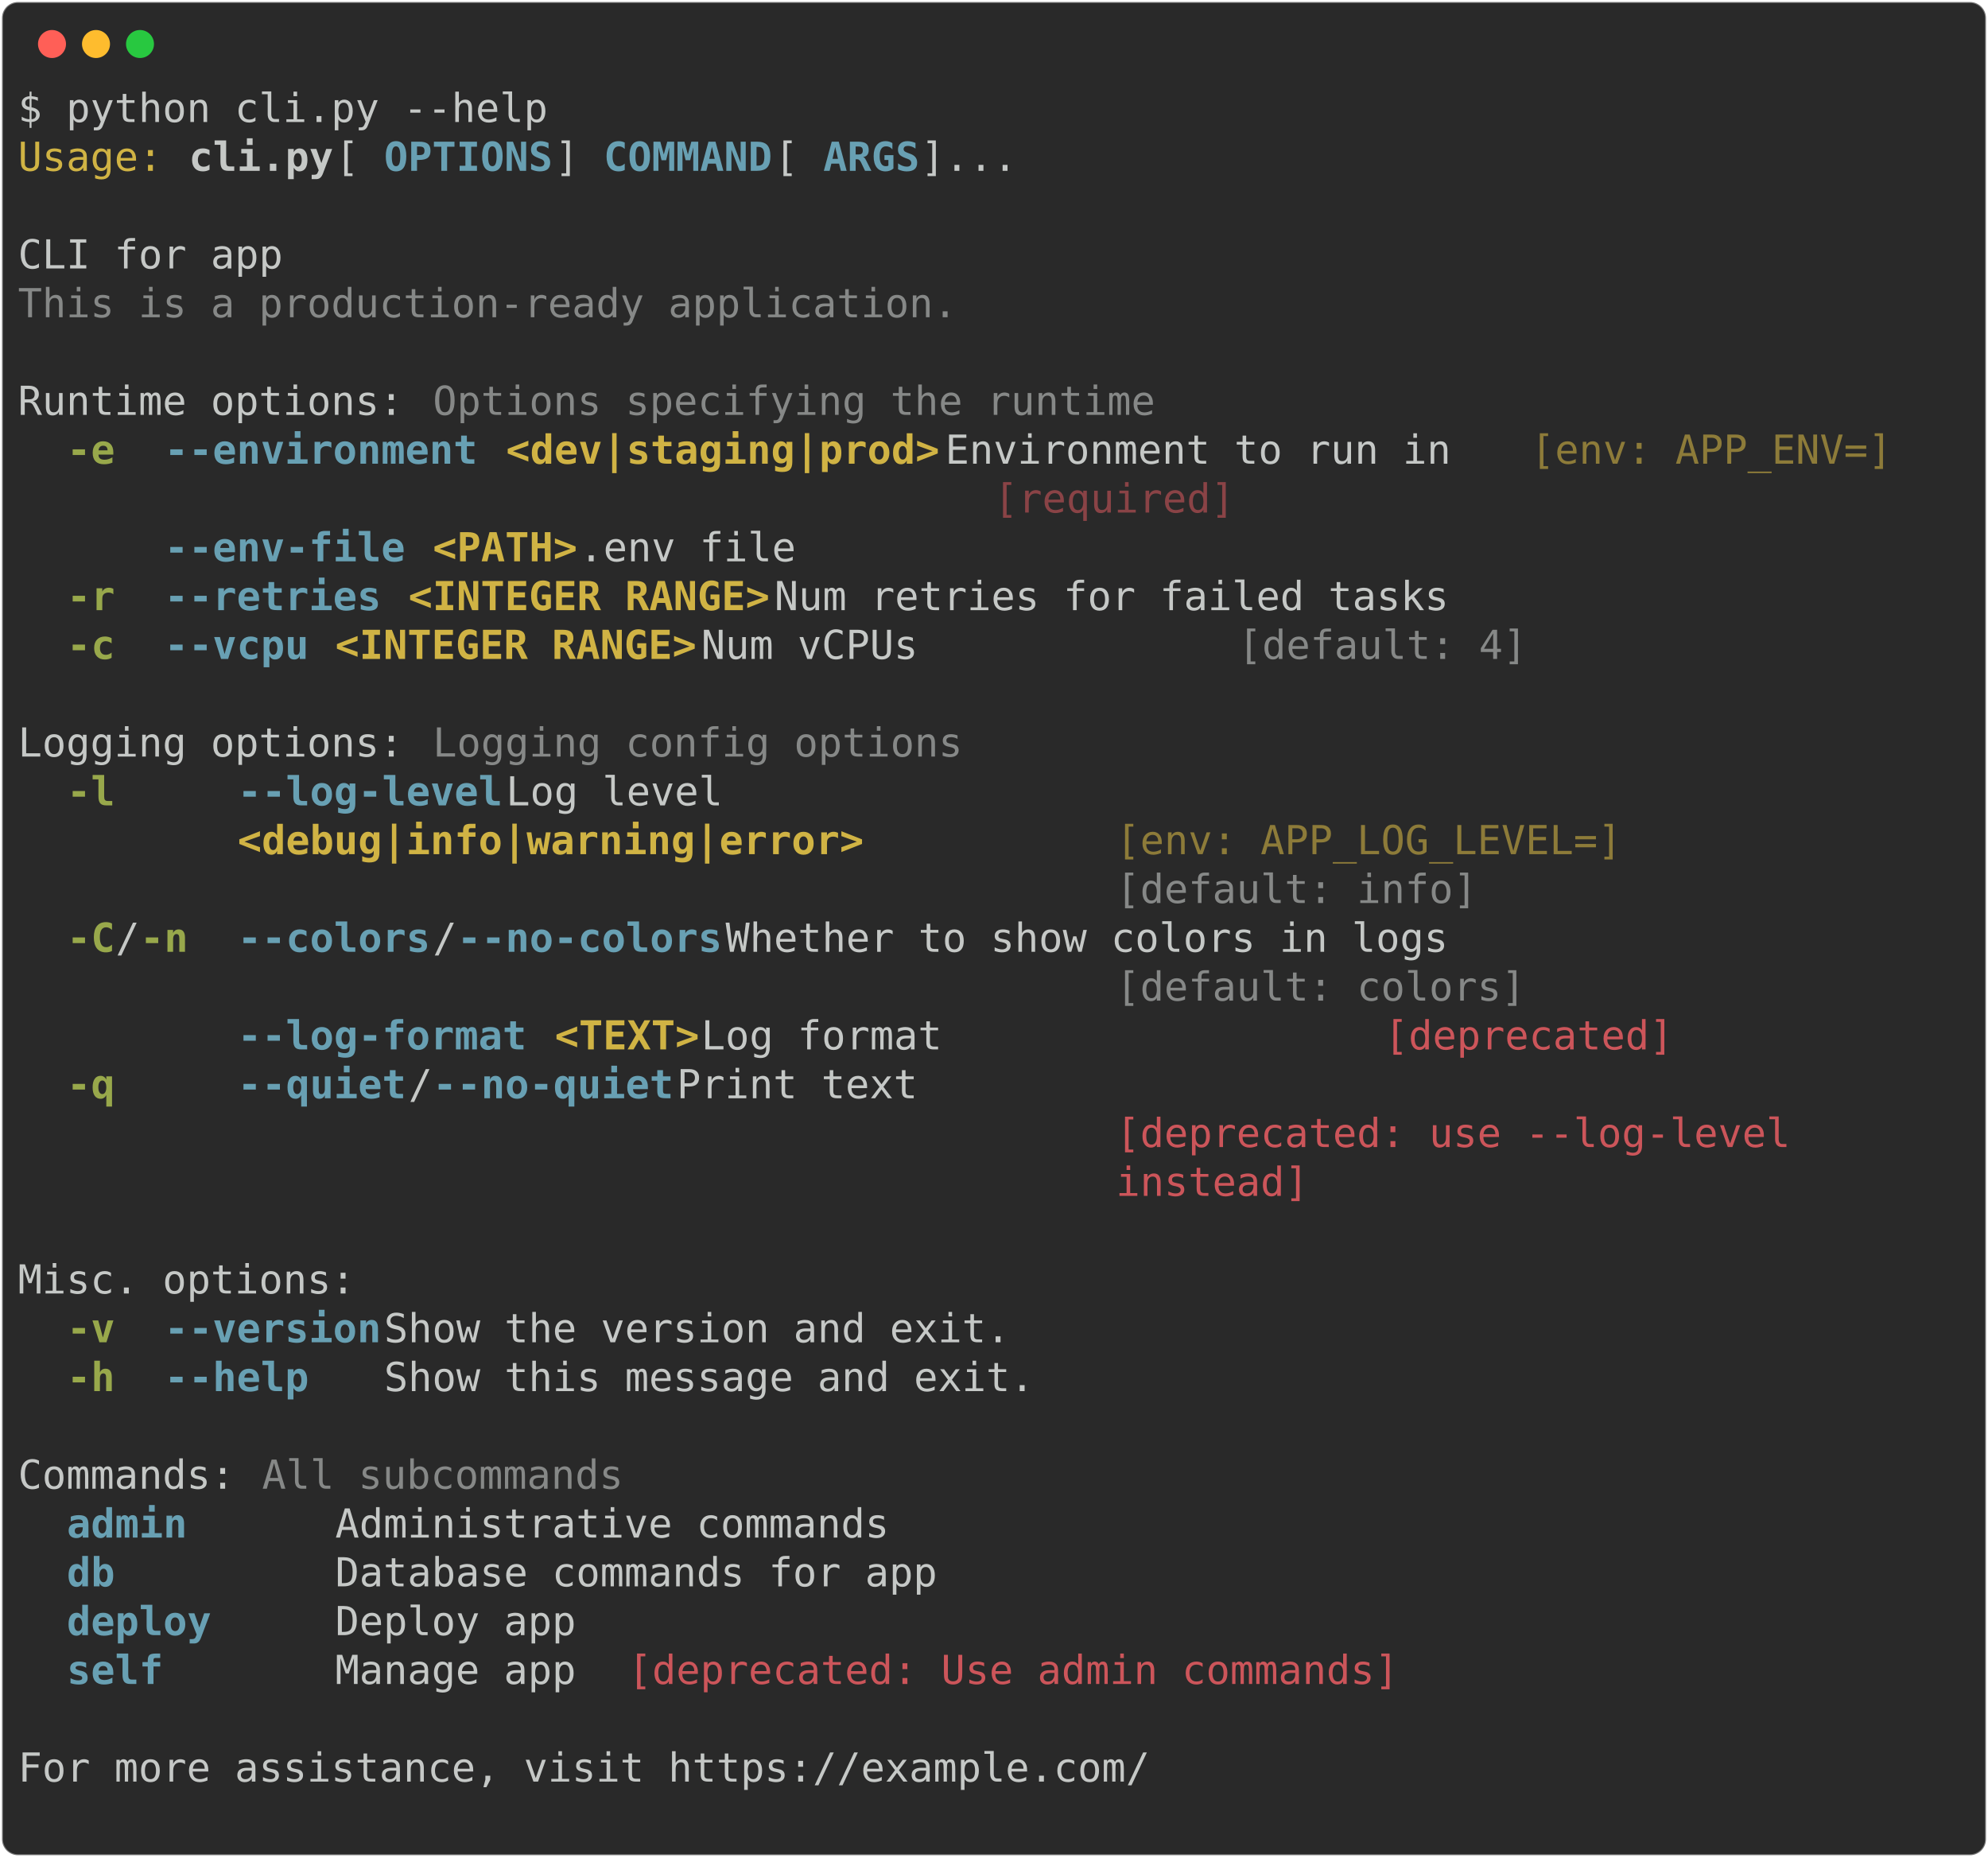
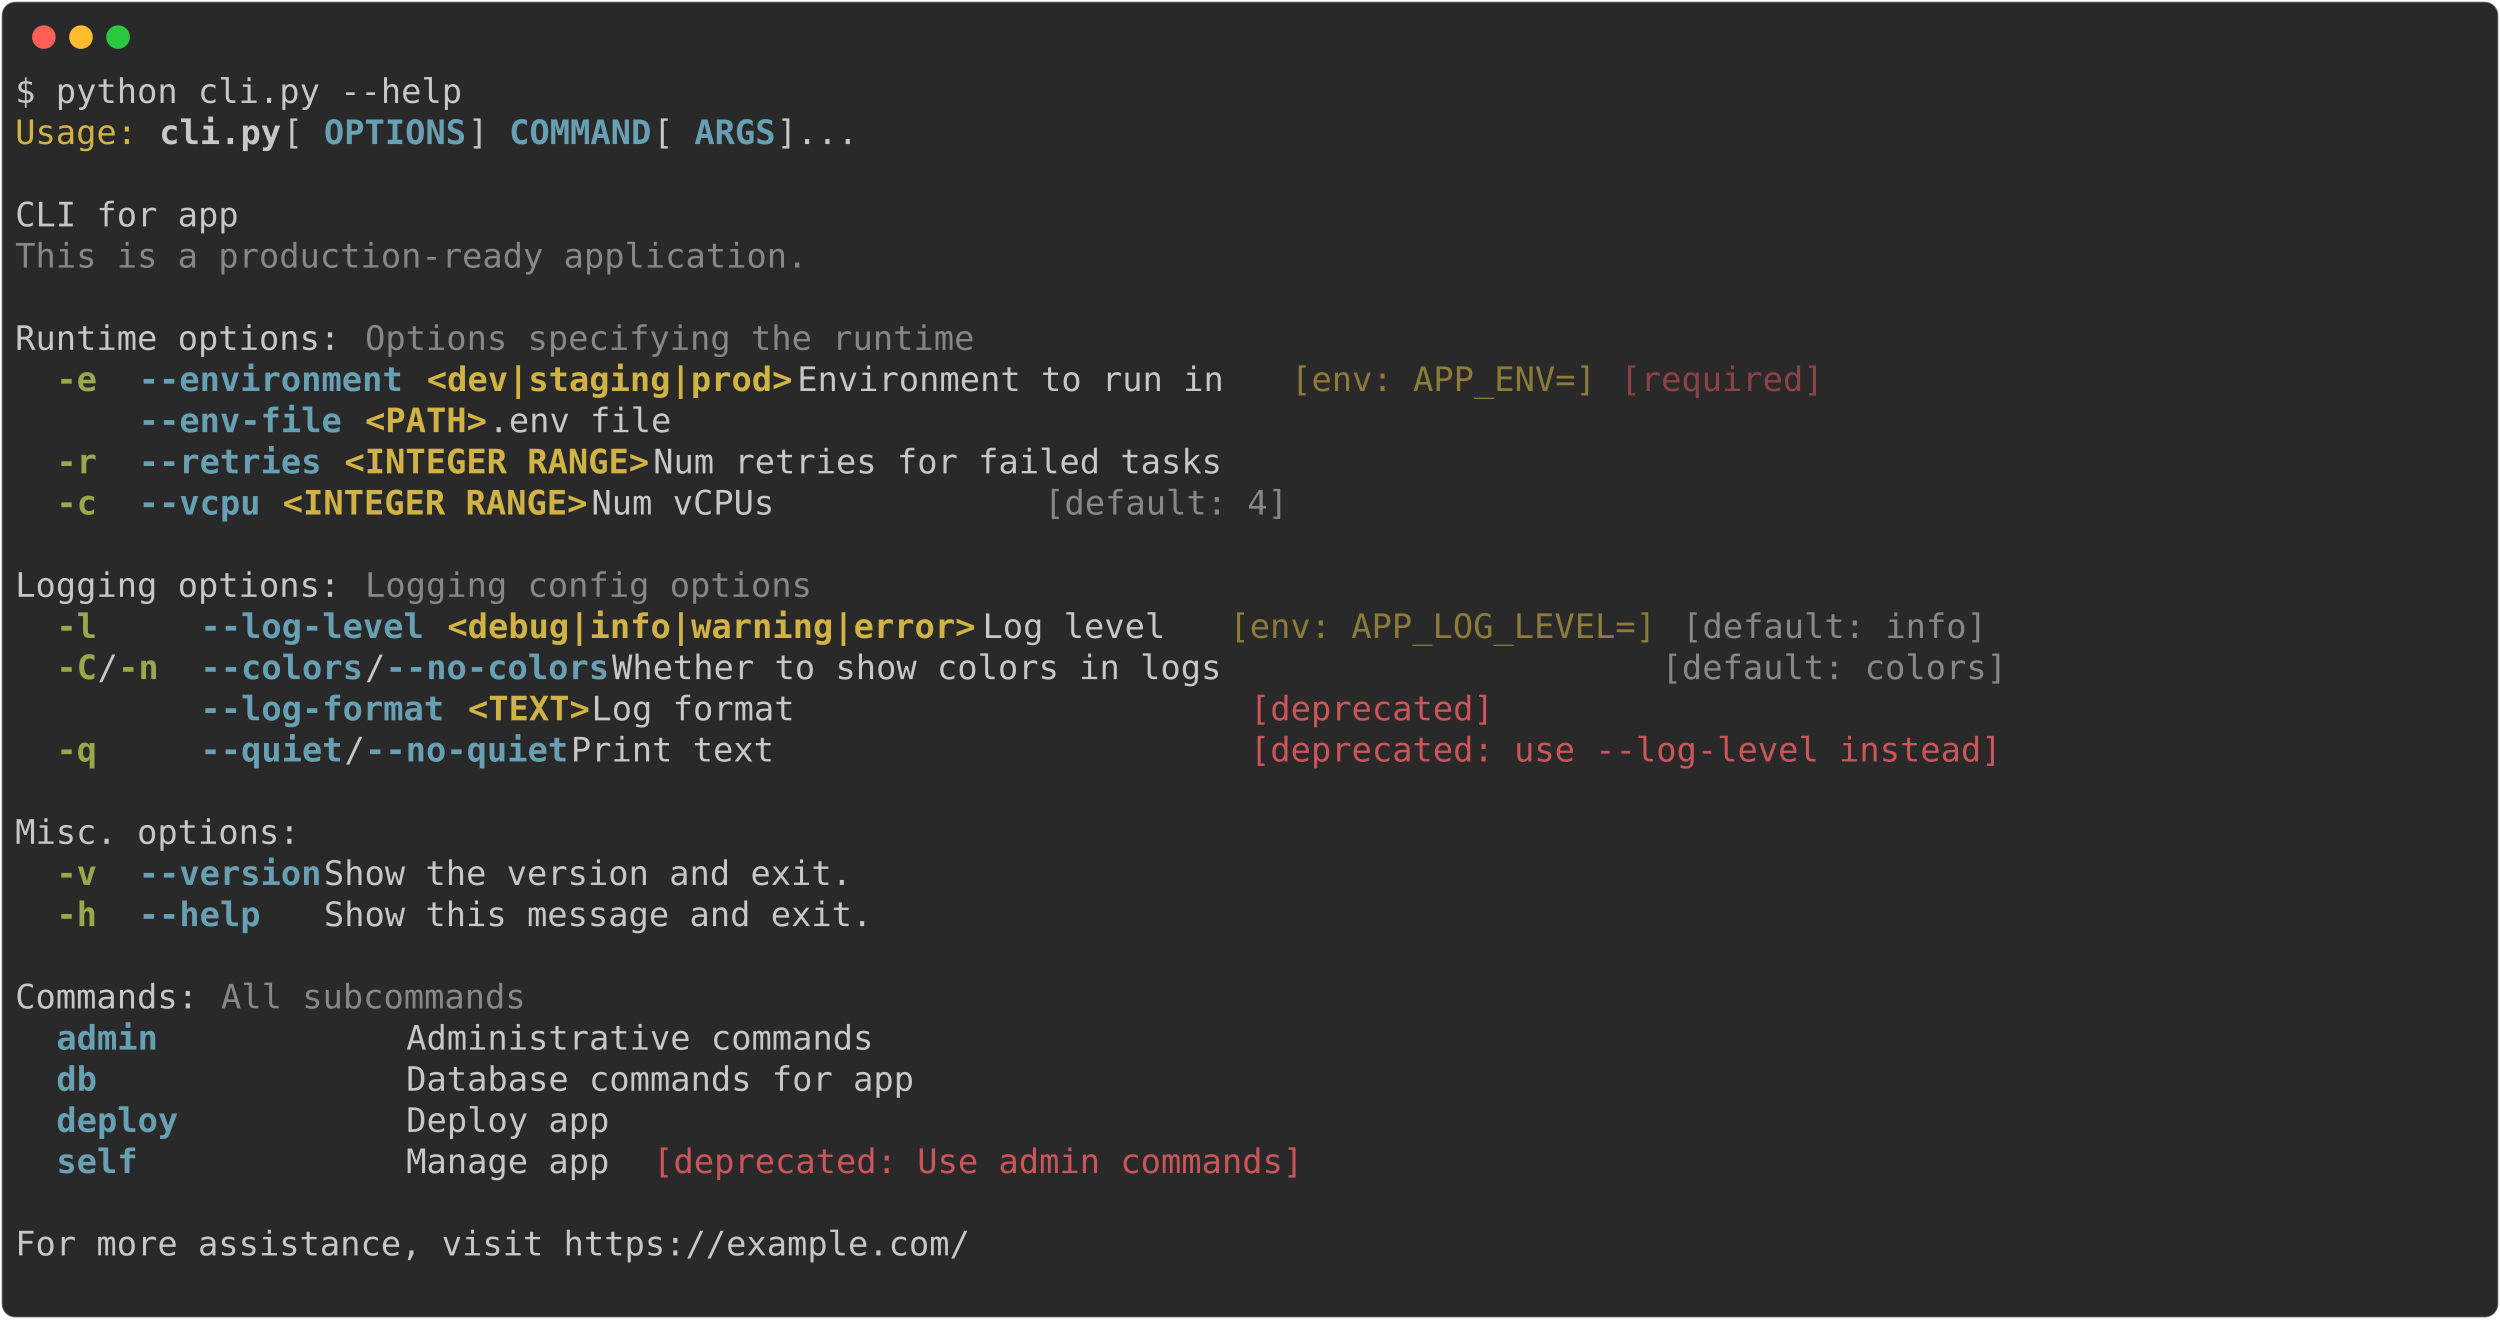
- <svg xmlns="http://www.w3.org/2000/svg" class="rich-terminal" viewBox="0 0 994 928.4">
+ <svg xmlns="http://www.w3.org/2000/svg" class="rich-terminal" viewBox="0 0 1482 782.0">
  <style>

    @font-face {
        font-family: "Fira Code";
        src: local("FiraCode-Regular"),
                url("https://cdnjs.cloudflare.com/ajax/libs/firacode/6.2.0/woff2/FiraCode-Regular.woff2") format("woff2"),
                url("https://cdnjs.cloudflare.com/ajax/libs/firacode/6.2.0/woff/FiraCode-Regular.woff") format("woff");
        font-style: normal;
        font-weight: 400;
    }
    @font-face {
        font-family: "Fira Code";
        src: local("FiraCode-Bold"),
                url("https://cdnjs.cloudflare.com/ajax/libs/firacode/6.2.0/woff2/FiraCode-Bold.woff2") format("woff2"),
                url("https://cdnjs.cloudflare.com/ajax/libs/firacode/6.2.0/woff/FiraCode-Bold.woff") format("woff");
        font-style: bold;
        font-weight: 700;
    }

-     .terminal-1068914751-matrix {
+     .terminal-3615205253-matrix {
        font-family: Fira Code, monospace;
        font-size: 20px;
        line-height: 24.4px;
        font-variant-east-asian: full-width;
    }

-     .terminal-1068914751-title {
+     .terminal-3615205253-title {
        font-size: 18px;
        font-weight: bold;
        font-family: arial;
    }

-     .terminal-1068914751-r1 { fill: #c5c8c6 }
- .terminal-1068914751-r2 { fill: #d0b344 }
- .terminal-1068914751-r3 { fill: #c5c8c6;font-weight: bold }
- .terminal-1068914751-r4 { fill: #68a0b3;font-weight: bold }
- .terminal-1068914751-r5 { fill: #868887 }
- .terminal-1068914751-r6 { fill: #98a84b;font-weight: bold }
- .terminal-1068914751-r7 { fill: #d0b344;font-weight: bold }
- .terminal-1068914751-r8 { fill: #8d7b39 }
- .terminal-1068914751-r9 { fill: #8a4346 }
- .terminal-1068914751-r10 { fill: #cc555a }
+     .terminal-3615205253-r1 { fill: #c5c8c6 }
+ .terminal-3615205253-r2 { fill: #d0b344 }
+ .terminal-3615205253-r3 { fill: #c5c8c6;font-weight: bold }
+ .terminal-3615205253-r4 { fill: #68a0b3;font-weight: bold }
+ .terminal-3615205253-r5 { fill: #868887 }
+ .terminal-3615205253-r6 { fill: #98a84b;font-weight: bold }
+ .terminal-3615205253-r7 { fill: #d0b344;font-weight: bold }
+ .terminal-3615205253-r8 { fill: #8d7b39 }
+ .terminal-3615205253-r9 { fill: #8a4346 }
+ .terminal-3615205253-r10 { fill: #cc555a }
    </style>
  <defs>
-     <clipPath id="terminal-1068914751-clip-terminal">
-       <rect x="0" y="0" width="975.0" height="877.4" />
-     </clipPath>
-     <clipPath id="terminal-1068914751-line-0">
-       <rect x="0" y="1.5" width="976" height="24.65" />
-     </clipPath>
-     <clipPath id="terminal-1068914751-line-1">
-       <rect x="0" y="25.9" width="976" height="24.65" />
-     </clipPath>
-     <clipPath id="terminal-1068914751-line-2">
-       <rect x="0" y="50.3" width="976" height="24.65" />
-     </clipPath>
-     <clipPath id="terminal-1068914751-line-3">
-       <rect x="0" y="74.7" width="976" height="24.65" />
-     </clipPath>
-     <clipPath id="terminal-1068914751-line-4">
-       <rect x="0" y="99.1" width="976" height="24.65" />
-     </clipPath>
-     <clipPath id="terminal-1068914751-line-5">
-       <rect x="0" y="123.5" width="976" height="24.65" />
-     </clipPath>
-     <clipPath id="terminal-1068914751-line-6">
-       <rect x="0" y="147.9" width="976" height="24.65" />
-     </clipPath>
-     <clipPath id="terminal-1068914751-line-7">
-       <rect x="0" y="172.3" width="976" height="24.65" />
-     </clipPath>
-     <clipPath id="terminal-1068914751-line-8">
-       <rect x="0" y="196.7" width="976" height="24.65" />
-     </clipPath>
-     <clipPath id="terminal-1068914751-line-9">
-       <rect x="0" y="221.1" width="976" height="24.65" />
-     </clipPath>
-     <clipPath id="terminal-1068914751-line-10">
-       <rect x="0" y="245.5" width="976" height="24.65" />
-     </clipPath>
-     <clipPath id="terminal-1068914751-line-11">
-       <rect x="0" y="269.9" width="976" height="24.65" />
-     </clipPath>
-     <clipPath id="terminal-1068914751-line-12">
-       <rect x="0" y="294.3" width="976" height="24.65" />
-     </clipPath>
-     <clipPath id="terminal-1068914751-line-13">
-       <rect x="0" y="318.7" width="976" height="24.65" />
-     </clipPath>
-     <clipPath id="terminal-1068914751-line-14">
-       <rect x="0" y="343.1" width="976" height="24.65" />
-     </clipPath>
-     <clipPath id="terminal-1068914751-line-15">
-       <rect x="0" y="367.5" width="976" height="24.65" />
-     </clipPath>
-     <clipPath id="terminal-1068914751-line-16">
-       <rect x="0" y="391.9" width="976" height="24.65" />
-     </clipPath>
-     <clipPath id="terminal-1068914751-line-17">
-       <rect x="0" y="416.3" width="976" height="24.65" />
-     </clipPath>
-     <clipPath id="terminal-1068914751-line-18">
-       <rect x="0" y="440.7" width="976" height="24.65" />
-     </clipPath>
-     <clipPath id="terminal-1068914751-line-19">
-       <rect x="0" y="465.1" width="976" height="24.65" />
-     </clipPath>
-     <clipPath id="terminal-1068914751-line-20">
-       <rect x="0" y="489.5" width="976" height="24.65" />
-     </clipPath>
-     <clipPath id="terminal-1068914751-line-21">
-       <rect x="0" y="513.9" width="976" height="24.65" />
-     </clipPath>
-     <clipPath id="terminal-1068914751-line-22">
-       <rect x="0" y="538.3" width="976" height="24.65" />
-     </clipPath>
-     <clipPath id="terminal-1068914751-line-23">
-       <rect x="0" y="562.7" width="976" height="24.65" />
-     </clipPath>
-     <clipPath id="terminal-1068914751-line-24">
-       <rect x="0" y="587.1" width="976" height="24.65" />
-     </clipPath>
-     <clipPath id="terminal-1068914751-line-25">
-       <rect x="0" y="611.5" width="976" height="24.65" />
-     </clipPath>
-     <clipPath id="terminal-1068914751-line-26">
-       <rect x="0" y="635.9" width="976" height="24.65" />
-     </clipPath>
-     <clipPath id="terminal-1068914751-line-27">
-       <rect x="0" y="660.3" width="976" height="24.65" />
-     </clipPath>
-     <clipPath id="terminal-1068914751-line-28">
-       <rect x="0" y="684.7" width="976" height="24.65" />
-     </clipPath>
-     <clipPath id="terminal-1068914751-line-29">
-       <rect x="0" y="709.1" width="976" height="24.65" />
-     </clipPath>
-     <clipPath id="terminal-1068914751-line-30">
-       <rect x="0" y="733.5" width="976" height="24.65" />
-     </clipPath>
-     <clipPath id="terminal-1068914751-line-31">
-       <rect x="0" y="757.9" width="976" height="24.65" />
-     </clipPath>
-     <clipPath id="terminal-1068914751-line-32">
-       <rect x="0" y="782.3" width="976" height="24.65" />
-     </clipPath>
-     <clipPath id="terminal-1068914751-line-33">
-       <rect x="0" y="806.7" width="976" height="24.65" />
-     </clipPath>
-     <clipPath id="terminal-1068914751-line-34">
-       <rect x="0" y="831.1" width="976" height="24.65" />
+     <clipPath id="terminal-3615205253-clip-terminal">
+       <rect x="0" y="0" width="1463.0" height="731.0" />
+     </clipPath>
+     <clipPath id="terminal-3615205253-line-0">
+       <rect x="0" y="1.5" width="1464" height="24.65" />
+     </clipPath>
+     <clipPath id="terminal-3615205253-line-1">
+       <rect x="0" y="25.9" width="1464" height="24.65" />
+     </clipPath>
+     <clipPath id="terminal-3615205253-line-2">
+       <rect x="0" y="50.3" width="1464" height="24.65" />
+     </clipPath>
+     <clipPath id="terminal-3615205253-line-3">
+       <rect x="0" y="74.7" width="1464" height="24.65" />
+     </clipPath>
+     <clipPath id="terminal-3615205253-line-4">
+       <rect x="0" y="99.1" width="1464" height="24.65" />
+     </clipPath>
+     <clipPath id="terminal-3615205253-line-5">
+       <rect x="0" y="123.5" width="1464" height="24.65" />
+     </clipPath>
+     <clipPath id="terminal-3615205253-line-6">
+       <rect x="0" y="147.9" width="1464" height="24.65" />
+     </clipPath>
+     <clipPath id="terminal-3615205253-line-7">
+       <rect x="0" y="172.3" width="1464" height="24.65" />
+     </clipPath>
+     <clipPath id="terminal-3615205253-line-8">
+       <rect x="0" y="196.7" width="1464" height="24.65" />
+     </clipPath>
+     <clipPath id="terminal-3615205253-line-9">
+       <rect x="0" y="221.1" width="1464" height="24.65" />
+     </clipPath>
+     <clipPath id="terminal-3615205253-line-10">
+       <rect x="0" y="245.5" width="1464" height="24.65" />
+     </clipPath>
+     <clipPath id="terminal-3615205253-line-11">
+       <rect x="0" y="269.9" width="1464" height="24.65" />
+     </clipPath>
+     <clipPath id="terminal-3615205253-line-12">
+       <rect x="0" y="294.3" width="1464" height="24.65" />
+     </clipPath>
+     <clipPath id="terminal-3615205253-line-13">
+       <rect x="0" y="318.7" width="1464" height="24.65" />
+     </clipPath>
+     <clipPath id="terminal-3615205253-line-14">
+       <rect x="0" y="343.1" width="1464" height="24.65" />
+     </clipPath>
+     <clipPath id="terminal-3615205253-line-15">
+       <rect x="0" y="367.5" width="1464" height="24.65" />
+     </clipPath>
+     <clipPath id="terminal-3615205253-line-16">
+       <rect x="0" y="391.9" width="1464" height="24.65" />
+     </clipPath>
+     <clipPath id="terminal-3615205253-line-17">
+       <rect x="0" y="416.3" width="1464" height="24.65" />
+     </clipPath>
+     <clipPath id="terminal-3615205253-line-18">
+       <rect x="0" y="440.7" width="1464" height="24.65" />
+     </clipPath>
+     <clipPath id="terminal-3615205253-line-19">
+       <rect x="0" y="465.1" width="1464" height="24.65" />
+     </clipPath>
+     <clipPath id="terminal-3615205253-line-20">
+       <rect x="0" y="489.5" width="1464" height="24.65" />
+     </clipPath>
+     <clipPath id="terminal-3615205253-line-21">
+       <rect x="0" y="513.9" width="1464" height="24.65" />
+     </clipPath>
+     <clipPath id="terminal-3615205253-line-22">
+       <rect x="0" y="538.3" width="1464" height="24.65" />
+     </clipPath>
+     <clipPath id="terminal-3615205253-line-23">
+       <rect x="0" y="562.7" width="1464" height="24.65" />
+     </clipPath>
+     <clipPath id="terminal-3615205253-line-24">
+       <rect x="0" y="587.1" width="1464" height="24.65" />
+     </clipPath>
+     <clipPath id="terminal-3615205253-line-25">
+       <rect x="0" y="611.5" width="1464" height="24.65" />
+     </clipPath>
+     <clipPath id="terminal-3615205253-line-26">
+       <rect x="0" y="635.9" width="1464" height="24.65" />
+     </clipPath>
+     <clipPath id="terminal-3615205253-line-27">
+       <rect x="0" y="660.3" width="1464" height="24.65" />
+     </clipPath>
+     <clipPath id="terminal-3615205253-line-28">
+       <rect x="0" y="684.7" width="1464" height="24.65" />
    </clipPath>
  </defs>
-   <rect fill="#292929" stroke="rgba(255,255,255,0.35)" stroke-width="1" x="1" y="1" width="992" height="926.4" rx="8" />
+   <rect fill="#292929" stroke="rgba(255,255,255,0.35)" stroke-width="1" x="1" y="1" width="1480" height="780" rx="8" />
  <g transform="translate(26,22)">
    <circle cx="0" cy="0" r="7" fill="#ff5f57" />
    <circle cx="22" cy="0" r="7" fill="#febc2e" />
    <circle cx="44" cy="0" r="7" fill="#28c840" />
  </g>
-   <g transform="translate(9, 41)" clip-path="url(#terminal-1068914751-clip-terminal)">
-     <g class="terminal-1068914751-matrix">
-       <text class="terminal-1068914751-r1" x="0" y="20" textLength="268.4" clip-path="url(#terminal-1068914751-line-0)">$ python cli.py --help</text>
-       <text class="terminal-1068914751-r1" x="976" y="20" textLength="12.2" clip-path="url(#terminal-1068914751-line-0)">
- </text>
-       <text class="terminal-1068914751-r2" x="0" y="44.4" textLength="73.2" clip-path="url(#terminal-1068914751-line-1)">Usage:</text>
-       <text class="terminal-1068914751-r3" x="85.4" y="44.4" textLength="73.2" clip-path="url(#terminal-1068914751-line-1)">cli.py</text>
-       <text class="terminal-1068914751-r1" x="158.6" y="44.4" textLength="24.4" clip-path="url(#terminal-1068914751-line-1)"> [</text>
-       <text class="terminal-1068914751-r4" x="183" y="44.4" textLength="85.4" clip-path="url(#terminal-1068914751-line-1)">OPTIONS</text>
-       <text class="terminal-1068914751-r1" x="268.4" y="44.4" textLength="24.4" clip-path="url(#terminal-1068914751-line-1)">] </text>
-       <text class="terminal-1068914751-r4" x="292.8" y="44.4" textLength="85.4" clip-path="url(#terminal-1068914751-line-1)">COMMAND</text>
-       <text class="terminal-1068914751-r1" x="378.2" y="44.4" textLength="24.4" clip-path="url(#terminal-1068914751-line-1)"> [</text>
-       <text class="terminal-1068914751-r4" x="402.6" y="44.4" textLength="48.8" clip-path="url(#terminal-1068914751-line-1)">ARGS</text>
-       <text class="terminal-1068914751-r1" x="451.4" y="44.4" textLength="524.6" clip-path="url(#terminal-1068914751-line-1)">]...                                       </text>
-       <text class="terminal-1068914751-r1" x="976" y="44.4" textLength="12.2" clip-path="url(#terminal-1068914751-line-1)">
- </text>
-       <text class="terminal-1068914751-r1" x="976" y="68.8" textLength="12.2" clip-path="url(#terminal-1068914751-line-2)">
- </text>
-       <text class="terminal-1068914751-r1" x="0" y="93.2" textLength="976" clip-path="url(#terminal-1068914751-line-3)">CLI for app                                                                     </text>
-       <text class="terminal-1068914751-r1" x="976" y="93.2" textLength="12.2" clip-path="url(#terminal-1068914751-line-3)">
- </text>
-       <text class="terminal-1068914751-r5" x="0" y="117.6" textLength="475.8" clip-path="url(#terminal-1068914751-line-4)">This is a production-ready application.</text>
-       <text class="terminal-1068914751-r1" x="976" y="117.6" textLength="12.2" clip-path="url(#terminal-1068914751-line-4)">
- </text>
-       <text class="terminal-1068914751-r1" x="976" y="142" textLength="12.2" clip-path="url(#terminal-1068914751-line-5)">
- </text>
-       <text class="terminal-1068914751-r1" x="0" y="166.4" textLength="195.2" clip-path="url(#terminal-1068914751-line-6)">Runtime options:</text>
-       <text class="terminal-1068914751-r5" x="207.4" y="166.4" textLength="366" clip-path="url(#terminal-1068914751-line-6)">Options specifying the runtime</text>
-       <text class="terminal-1068914751-r1" x="976" y="166.4" textLength="12.2" clip-path="url(#terminal-1068914751-line-6)">
- </text>
-       <text class="terminal-1068914751-r6" x="24.4" y="190.8" textLength="24.4" clip-path="url(#terminal-1068914751-line-7)">-e</text>
-       <text class="terminal-1068914751-r4" x="73.2" y="190.8" textLength="158.6" clip-path="url(#terminal-1068914751-line-7)">--environment</text>
-       <text class="terminal-1068914751-r7" x="244" y="190.8" textLength="219.6" clip-path="url(#terminal-1068914751-line-7)">&lt;dev|staging|prod&gt;</text>
-       <text class="terminal-1068914751-r1" x="463.6" y="190.8" textLength="292.8" clip-path="url(#terminal-1068914751-line-7)">  Environment to run in </text>
-       <text class="terminal-1068914751-r8" x="756.4" y="190.8" textLength="183" clip-path="url(#terminal-1068914751-line-7)">[env: APP_ENV=]</text>
-       <text class="terminal-1068914751-r1" x="976" y="190.8" textLength="12.2" clip-path="url(#terminal-1068914751-line-7)">
- </text>
-       <text class="terminal-1068914751-r9" x="488" y="215.2" textLength="256.2" clip-path="url(#terminal-1068914751-line-8)">[required]           </text>
-       <text class="terminal-1068914751-r1" x="976" y="215.2" textLength="12.2" clip-path="url(#terminal-1068914751-line-8)">
- </text>
-       <text class="terminal-1068914751-r4" x="73.2" y="239.6" textLength="122" clip-path="url(#terminal-1068914751-line-9)">--env-file</text>
-       <text class="terminal-1068914751-r7" x="207.4" y="239.6" textLength="73.2" clip-path="url(#terminal-1068914751-line-9)">&lt;PATH&gt;</text>
-       <text class="terminal-1068914751-r1" x="280.6" y="239.6" textLength="683.2" clip-path="url(#terminal-1068914751-line-9)">                 .env file                              </text>
-       <text class="terminal-1068914751-r1" x="976" y="239.6" textLength="12.2" clip-path="url(#terminal-1068914751-line-9)">
- </text>
-       <text class="terminal-1068914751-r6" x="24.4" y="264" textLength="24.4" clip-path="url(#terminal-1068914751-line-10)">-r</text>
-       <text class="terminal-1068914751-r4" x="73.2" y="264" textLength="109.8" clip-path="url(#terminal-1068914751-line-10)">--retries</text>
-       <text class="terminal-1068914751-r7" x="195.2" y="264" textLength="183" clip-path="url(#terminal-1068914751-line-10)">&lt;INTEGER RANGE&gt;</text>
-       <text class="terminal-1068914751-r1" x="378.2" y="264" textLength="585.6" clip-path="url(#terminal-1068914751-line-10)">         Num retries for failed tasks           </text>
-       <text class="terminal-1068914751-r1" x="976" y="264" textLength="12.2" clip-path="url(#terminal-1068914751-line-10)">
- </text>
-       <text class="terminal-1068914751-r6" x="24.4" y="288.4" textLength="24.4" clip-path="url(#terminal-1068914751-line-11)">-c</text>
-       <text class="terminal-1068914751-r4" x="73.2" y="288.4" textLength="73.2" clip-path="url(#terminal-1068914751-line-11)">--vcpu</text>
-       <text class="terminal-1068914751-r7" x="158.6" y="288.4" textLength="183" clip-path="url(#terminal-1068914751-line-11)">&lt;INTEGER RANGE&gt;</text>
-       <text class="terminal-1068914751-r1" x="341.6" y="288.4" textLength="268.4" clip-path="url(#terminal-1068914751-line-11)">            Num vCPUs </text>
-       <text class="terminal-1068914751-r5" x="610" y="288.4" textLength="146.4" clip-path="url(#terminal-1068914751-line-11)">[default: 4]</text>
-       <text class="terminal-1068914751-r1" x="976" y="288.4" textLength="12.2" clip-path="url(#terminal-1068914751-line-11)">
- </text>
-       <text class="terminal-1068914751-r1" x="976" y="312.8" textLength="12.2" clip-path="url(#terminal-1068914751-line-12)">
- </text>
-       <text class="terminal-1068914751-r1" x="0" y="337.2" textLength="195.2" clip-path="url(#terminal-1068914751-line-13)">Logging options:</text>
-       <text class="terminal-1068914751-r5" x="207.4" y="337.2" textLength="268.4" clip-path="url(#terminal-1068914751-line-13)">Logging config options</text>
-       <text class="terminal-1068914751-r1" x="976" y="337.2" textLength="12.2" clip-path="url(#terminal-1068914751-line-13)">
- </text>
-       <text class="terminal-1068914751-r6" x="24.4" y="361.6" textLength="61" clip-path="url(#terminal-1068914751-line-14)">-l   </text>
-       <text class="terminal-1068914751-r4" x="109.8" y="361.6" textLength="134.2" clip-path="url(#terminal-1068914751-line-14)">--log-level</text>
-       <text class="terminal-1068914751-r1" x="244" y="361.6" textLength="719.8" clip-path="url(#terminal-1068914751-line-14)">                         Log level                         </text>
-       <text class="terminal-1068914751-r1" x="976" y="361.6" textLength="12.2" clip-path="url(#terminal-1068914751-line-14)">
- </text>
-       <text class="terminal-1068914751-r7" x="109.8" y="386" textLength="317.2" clip-path="url(#terminal-1068914751-line-15)">&lt;debug|info|warning|error&gt;</text>
-       <text class="terminal-1068914751-r8" x="549" y="386" textLength="256.2" clip-path="url(#terminal-1068914751-line-15)">[env: APP_LOG_LEVEL=]</text>
-       <text class="terminal-1068914751-r1" x="976" y="386" textLength="12.2" clip-path="url(#terminal-1068914751-line-15)">
- </text>
-       <text class="terminal-1068914751-r5" x="549" y="410.4" textLength="256.2" clip-path="url(#terminal-1068914751-line-16)">[default: info]      </text>
-       <text class="terminal-1068914751-r1" x="976" y="410.4" textLength="12.2" clip-path="url(#terminal-1068914751-line-16)">
- </text>
-       <text class="terminal-1068914751-r6" x="24.4" y="434.8" textLength="24.4" clip-path="url(#terminal-1068914751-line-17)">-C</text>
-       <text class="terminal-1068914751-r1" x="48.8" y="434.8" textLength="12.2" clip-path="url(#terminal-1068914751-line-17)">/</text>
-       <text class="terminal-1068914751-r6" x="61" y="434.8" textLength="24.4" clip-path="url(#terminal-1068914751-line-17)">-n</text>
-       <text class="terminal-1068914751-r4" x="109.8" y="434.8" textLength="97.6" clip-path="url(#terminal-1068914751-line-17)">--colors</text>
-       <text class="terminal-1068914751-r1" x="207.4" y="434.8" textLength="12.2" clip-path="url(#terminal-1068914751-line-17)">/</text>
-       <text class="terminal-1068914751-r4" x="219.6" y="434.8" textLength="134.2" clip-path="url(#terminal-1068914751-line-17)">--no-colors</text>
-       <text class="terminal-1068914751-r1" x="353.8" y="434.8" textLength="610" clip-path="url(#terminal-1068914751-line-17)">                Whether to show colors in logs    </text>
-       <text class="terminal-1068914751-r1" x="976" y="434.8" textLength="12.2" clip-path="url(#terminal-1068914751-line-17)">
- </text>
-       <text class="terminal-1068914751-r5" x="549" y="459.2" textLength="366" clip-path="url(#terminal-1068914751-line-18)">[default: colors]             </text>
-       <text class="terminal-1068914751-r1" x="976" y="459.2" textLength="12.2" clip-path="url(#terminal-1068914751-line-18)">
- </text>
-       <text class="terminal-1068914751-r4" x="109.8" y="483.6" textLength="146.4" clip-path="url(#terminal-1068914751-line-19)">--log-format</text>
-       <text class="terminal-1068914751-r7" x="268.4" y="483.6" textLength="73.2" clip-path="url(#terminal-1068914751-line-19)">&lt;TEXT&gt;</text>
-       <text class="terminal-1068914751-r1" x="341.6" y="483.6" textLength="341.6" clip-path="url(#terminal-1068914751-line-19)">                 Log format </text>
-       <text class="terminal-1068914751-r10" x="683.2" y="483.6" textLength="146.4" clip-path="url(#terminal-1068914751-line-19)">[deprecated]</text>
-       <text class="terminal-1068914751-r1" x="976" y="483.6" textLength="12.2" clip-path="url(#terminal-1068914751-line-19)">
- </text>
-       <text class="terminal-1068914751-r6" x="24.4" y="508" textLength="61" clip-path="url(#terminal-1068914751-line-20)">-q   </text>
-       <text class="terminal-1068914751-r4" x="109.8" y="508" textLength="85.4" clip-path="url(#terminal-1068914751-line-20)">--quiet</text>
-       <text class="terminal-1068914751-r1" x="195.2" y="508" textLength="12.2" clip-path="url(#terminal-1068914751-line-20)">/</text>
-       <text class="terminal-1068914751-r4" x="207.4" y="508" textLength="122" clip-path="url(#terminal-1068914751-line-20)">--no-quiet</text>
-       <text class="terminal-1068914751-r1" x="329.4" y="508" textLength="634.4" clip-path="url(#terminal-1068914751-line-20)">                  Print text                        </text>
-       <text class="terminal-1068914751-r1" x="976" y="508" textLength="12.2" clip-path="url(#terminal-1068914751-line-20)">
- </text>
-       <text class="terminal-1068914751-r10" x="549" y="532.4" textLength="414.8" clip-path="url(#terminal-1068914751-line-21)">[deprecated: use --log-level      </text>
-       <text class="terminal-1068914751-r1" x="976" y="532.4" textLength="12.2" clip-path="url(#terminal-1068914751-line-21)">
- </text>
-       <text class="terminal-1068914751-r10" x="549" y="556.8" textLength="414.8" clip-path="url(#terminal-1068914751-line-22)">instead]                          </text>
-       <text class="terminal-1068914751-r1" x="976" y="556.8" textLength="12.2" clip-path="url(#terminal-1068914751-line-22)">
- </text>
-       <text class="terminal-1068914751-r1" x="976" y="581.2" textLength="12.2" clip-path="url(#terminal-1068914751-line-23)">
- </text>
-       <text class="terminal-1068914751-r1" x="0" y="605.6" textLength="170.8" clip-path="url(#terminal-1068914751-line-24)">Misc. options:</text>
-       <text class="terminal-1068914751-r1" x="976" y="605.6" textLength="12.2" clip-path="url(#terminal-1068914751-line-24)">
- </text>
-       <text class="terminal-1068914751-r6" x="24.4" y="630" textLength="24.4" clip-path="url(#terminal-1068914751-line-25)">-v</text>
-       <text class="terminal-1068914751-r4" x="73.2" y="630" textLength="109.8" clip-path="url(#terminal-1068914751-line-25)">--version</text>
-       <text class="terminal-1068914751-r1" x="183" y="630" textLength="780.8" clip-path="url(#terminal-1068914751-line-25)">  Show the version and exit.                                    </text>
-       <text class="terminal-1068914751-r1" x="976" y="630" textLength="12.2" clip-path="url(#terminal-1068914751-line-25)">
- </text>
-       <text class="terminal-1068914751-r6" x="24.4" y="654.4" textLength="24.4" clip-path="url(#terminal-1068914751-line-26)">-h</text>
-       <text class="terminal-1068914751-r4" x="73.2" y="654.4" textLength="109.8" clip-path="url(#terminal-1068914751-line-26)">--help   </text>
-       <text class="terminal-1068914751-r1" x="183" y="654.4" textLength="780.8" clip-path="url(#terminal-1068914751-line-26)">  Show this message and exit.                                   </text>
-       <text class="terminal-1068914751-r1" x="976" y="654.4" textLength="12.2" clip-path="url(#terminal-1068914751-line-26)">
- </text>
-       <text class="terminal-1068914751-r1" x="976" y="678.8" textLength="12.2" clip-path="url(#terminal-1068914751-line-27)">
- </text>
-       <text class="terminal-1068914751-r1" x="0" y="703.2" textLength="109.8" clip-path="url(#terminal-1068914751-line-28)">Commands:</text>
-       <text class="terminal-1068914751-r5" x="122" y="703.2" textLength="183" clip-path="url(#terminal-1068914751-line-28)">All subcommands</text>
-       <text class="terminal-1068914751-r1" x="976" y="703.2" textLength="12.2" clip-path="url(#terminal-1068914751-line-28)">
- </text>
-       <text class="terminal-1068914751-r4" x="24.4" y="727.6" textLength="122" clip-path="url(#terminal-1068914751-line-29)">admin     </text>
-       <text class="terminal-1068914751-r1" x="158.6" y="727.6" textLength="805.2" clip-path="url(#terminal-1068914751-line-29)"> Administrative commands                                          </text>
-       <text class="terminal-1068914751-r1" x="976" y="727.6" textLength="12.2" clip-path="url(#terminal-1068914751-line-29)">
- </text>
-       <text class="terminal-1068914751-r4" x="24.4" y="752" textLength="122" clip-path="url(#terminal-1068914751-line-30)">db        </text>
-       <text class="terminal-1068914751-r1" x="158.6" y="752" textLength="805.2" clip-path="url(#terminal-1068914751-line-30)"> Database commands for app                                        </text>
-       <text class="terminal-1068914751-r1" x="976" y="752" textLength="12.2" clip-path="url(#terminal-1068914751-line-30)">
- </text>
-       <text class="terminal-1068914751-r4" x="24.4" y="776.4" textLength="122" clip-path="url(#terminal-1068914751-line-31)">deploy    </text>
-       <text class="terminal-1068914751-r1" x="158.6" y="776.4" textLength="805.2" clip-path="url(#terminal-1068914751-line-31)"> Deploy app                                                       </text>
-       <text class="terminal-1068914751-r1" x="976" y="776.4" textLength="12.2" clip-path="url(#terminal-1068914751-line-31)">
- </text>
-       <text class="terminal-1068914751-r4" x="24.4" y="800.8" textLength="122" clip-path="url(#terminal-1068914751-line-32)">self      </text>
-       <text class="terminal-1068914751-r1" x="158.6" y="800.8" textLength="146.4" clip-path="url(#terminal-1068914751-line-32)"> Manage app </text>
-       <text class="terminal-1068914751-r10" x="305" y="800.8" textLength="390.4" clip-path="url(#terminal-1068914751-line-32)">[deprecated: Use admin commands]</text>
-       <text class="terminal-1068914751-r1" x="976" y="800.8" textLength="12.2" clip-path="url(#terminal-1068914751-line-32)">
- </text>
-       <text class="terminal-1068914751-r1" x="976" y="825.2" textLength="12.2" clip-path="url(#terminal-1068914751-line-33)">
- </text>
-       <text class="terminal-1068914751-r1" x="0" y="849.6" textLength="976" clip-path="url(#terminal-1068914751-line-34)">For more assistance, visit https://example.com/                                 </text>
-       <text class="terminal-1068914751-r1" x="976" y="849.6" textLength="12.2" clip-path="url(#terminal-1068914751-line-34)">
- </text>
-       <text class="terminal-1068914751-r1" x="976" y="874" textLength="12.2" clip-path="url(#terminal-1068914751-line-35)">
+   <g transform="translate(9, 41)" clip-path="url(#terminal-3615205253-clip-terminal)">
+     <g class="terminal-3615205253-matrix">
+       <text class="terminal-3615205253-r1" x="0" y="20" textLength="268.4" clip-path="url(#terminal-3615205253-line-0)">$ python cli.py --help</text>
+       <text class="terminal-3615205253-r1" x="1464" y="20" textLength="12.2" clip-path="url(#terminal-3615205253-line-0)">
+ </text>
+       <text class="terminal-3615205253-r2" x="0" y="44.4" textLength="73.2" clip-path="url(#terminal-3615205253-line-1)">Usage:</text>
+       <text class="terminal-3615205253-r3" x="85.4" y="44.4" textLength="73.2" clip-path="url(#terminal-3615205253-line-1)">cli.py</text>
+       <text class="terminal-3615205253-r1" x="158.6" y="44.4" textLength="24.4" clip-path="url(#terminal-3615205253-line-1)"> [</text>
+       <text class="terminal-3615205253-r4" x="183" y="44.4" textLength="85.4" clip-path="url(#terminal-3615205253-line-1)">OPTIONS</text>
+       <text class="terminal-3615205253-r1" x="268.4" y="44.4" textLength="24.4" clip-path="url(#terminal-3615205253-line-1)">] </text>
+       <text class="terminal-3615205253-r4" x="292.8" y="44.4" textLength="85.4" clip-path="url(#terminal-3615205253-line-1)">COMMAND</text>
+       <text class="terminal-3615205253-r1" x="378.2" y="44.4" textLength="24.4" clip-path="url(#terminal-3615205253-line-1)"> [</text>
+       <text class="terminal-3615205253-r4" x="402.6" y="44.4" textLength="48.8" clip-path="url(#terminal-3615205253-line-1)">ARGS</text>
+       <text class="terminal-3615205253-r1" x="451.4" y="44.4" textLength="1012.6" clip-path="url(#terminal-3615205253-line-1)">]...                                                                               </text>
+       <text class="terminal-3615205253-r1" x="1464" y="44.4" textLength="12.2" clip-path="url(#terminal-3615205253-line-1)">
+ </text>
+       <text class="terminal-3615205253-r1" x="1464" y="68.8" textLength="12.2" clip-path="url(#terminal-3615205253-line-2)">
+ </text>
+       <text class="terminal-3615205253-r1" x="0" y="93.2" textLength="1464" clip-path="url(#terminal-3615205253-line-3)">CLI for app                                                                                                             </text>
+       <text class="terminal-3615205253-r1" x="1464" y="93.2" textLength="12.2" clip-path="url(#terminal-3615205253-line-3)">
+ </text>
+       <text class="terminal-3615205253-r5" x="0" y="117.6" textLength="475.8" clip-path="url(#terminal-3615205253-line-4)">This is a production-ready application.</text>
+       <text class="terminal-3615205253-r1" x="1464" y="117.6" textLength="12.2" clip-path="url(#terminal-3615205253-line-4)">
+ </text>
+       <text class="terminal-3615205253-r1" x="1464" y="142" textLength="12.2" clip-path="url(#terminal-3615205253-line-5)">
+ </text>
+       <text class="terminal-3615205253-r1" x="0" y="166.4" textLength="195.2" clip-path="url(#terminal-3615205253-line-6)">Runtime options:</text>
+       <text class="terminal-3615205253-r5" x="207.4" y="166.4" textLength="366" clip-path="url(#terminal-3615205253-line-6)">Options specifying the runtime</text>
+       <text class="terminal-3615205253-r1" x="1464" y="166.4" textLength="12.2" clip-path="url(#terminal-3615205253-line-6)">
+ </text>
+       <text class="terminal-3615205253-r6" x="24.4" y="190.8" textLength="24.4" clip-path="url(#terminal-3615205253-line-7)">-e</text>
+       <text class="terminal-3615205253-r4" x="73.2" y="190.8" textLength="158.6" clip-path="url(#terminal-3615205253-line-7)">--environment</text>
+       <text class="terminal-3615205253-r7" x="244" y="190.8" textLength="219.6" clip-path="url(#terminal-3615205253-line-7)">&lt;dev|staging|prod&gt;</text>
+       <text class="terminal-3615205253-r1" x="463.6" y="190.8" textLength="292.8" clip-path="url(#terminal-3615205253-line-7)">  Environment to run in </text>
+       <text class="terminal-3615205253-r8" x="756.4" y="190.8" textLength="183" clip-path="url(#terminal-3615205253-line-7)">[env: APP_ENV=]</text>
+       <text class="terminal-3615205253-r9" x="951.6" y="190.8" textLength="122" clip-path="url(#terminal-3615205253-line-7)">[required]</text>
+       <text class="terminal-3615205253-r1" x="1464" y="190.8" textLength="12.2" clip-path="url(#terminal-3615205253-line-7)">
+ </text>
+       <text class="terminal-3615205253-r4" x="73.2" y="215.2" textLength="122" clip-path="url(#terminal-3615205253-line-8)">--env-file</text>
+       <text class="terminal-3615205253-r7" x="207.4" y="215.2" textLength="73.2" clip-path="url(#terminal-3615205253-line-8)">&lt;PATH&gt;</text>
+       <text class="terminal-3615205253-r1" x="280.6" y="215.2" textLength="1171.2" clip-path="url(#terminal-3615205253-line-8)">                 .env file                                                                      </text>
+       <text class="terminal-3615205253-r1" x="1464" y="215.2" textLength="12.2" clip-path="url(#terminal-3615205253-line-8)">
+ </text>
+       <text class="terminal-3615205253-r6" x="24.4" y="239.6" textLength="24.4" clip-path="url(#terminal-3615205253-line-9)">-r</text>
+       <text class="terminal-3615205253-r4" x="73.2" y="239.6" textLength="109.8" clip-path="url(#terminal-3615205253-line-9)">--retries</text>
+       <text class="terminal-3615205253-r7" x="195.2" y="239.6" textLength="183" clip-path="url(#terminal-3615205253-line-9)">&lt;INTEGER RANGE&gt;</text>
+       <text class="terminal-3615205253-r1" x="378.2" y="239.6" textLength="1073.6" clip-path="url(#terminal-3615205253-line-9)">         Num retries for failed tasks                                                   </text>
+       <text class="terminal-3615205253-r1" x="1464" y="239.6" textLength="12.2" clip-path="url(#terminal-3615205253-line-9)">
+ </text>
+       <text class="terminal-3615205253-r6" x="24.4" y="264" textLength="24.4" clip-path="url(#terminal-3615205253-line-10)">-c</text>
+       <text class="terminal-3615205253-r4" x="73.2" y="264" textLength="73.2" clip-path="url(#terminal-3615205253-line-10)">--vcpu</text>
+       <text class="terminal-3615205253-r7" x="158.6" y="264" textLength="183" clip-path="url(#terminal-3615205253-line-10)">&lt;INTEGER RANGE&gt;</text>
+       <text class="terminal-3615205253-r1" x="341.6" y="264" textLength="268.4" clip-path="url(#terminal-3615205253-line-10)">            Num vCPUs </text>
+       <text class="terminal-3615205253-r5" x="610" y="264" textLength="146.4" clip-path="url(#terminal-3615205253-line-10)">[default: 4]</text>
+       <text class="terminal-3615205253-r1" x="1464" y="264" textLength="12.2" clip-path="url(#terminal-3615205253-line-10)">
+ </text>
+       <text class="terminal-3615205253-r1" x="1464" y="288.4" textLength="12.2" clip-path="url(#terminal-3615205253-line-11)">
+ </text>
+       <text class="terminal-3615205253-r1" x="0" y="312.8" textLength="195.2" clip-path="url(#terminal-3615205253-line-12)">Logging options:</text>
+       <text class="terminal-3615205253-r5" x="207.4" y="312.8" textLength="268.4" clip-path="url(#terminal-3615205253-line-12)">Logging config options</text>
+       <text class="terminal-3615205253-r1" x="1464" y="312.8" textLength="12.2" clip-path="url(#terminal-3615205253-line-12)">
+ </text>
+       <text class="terminal-3615205253-r6" x="24.4" y="337.2" textLength="61" clip-path="url(#terminal-3615205253-line-13)">-l   </text>
+       <text class="terminal-3615205253-r4" x="109.8" y="337.2" textLength="134.2" clip-path="url(#terminal-3615205253-line-13)">--log-level</text>
+       <text class="terminal-3615205253-r7" x="256.2" y="337.2" textLength="317.2" clip-path="url(#terminal-3615205253-line-13)">&lt;debug|info|warning|error&gt;</text>
+       <text class="terminal-3615205253-r1" x="573.4" y="337.2" textLength="146.4" clip-path="url(#terminal-3615205253-line-13)">  Log level </text>
+       <text class="terminal-3615205253-r8" x="719.8" y="337.2" textLength="256.2" clip-path="url(#terminal-3615205253-line-13)">[env: APP_LOG_LEVEL=]</text>
+       <text class="terminal-3615205253-r5" x="988.2" y="337.2" textLength="183" clip-path="url(#terminal-3615205253-line-13)">[default: info]</text>
+       <text class="terminal-3615205253-r1" x="1464" y="337.2" textLength="12.2" clip-path="url(#terminal-3615205253-line-13)">
+ </text>
+       <text class="terminal-3615205253-r6" x="24.4" y="361.6" textLength="24.4" clip-path="url(#terminal-3615205253-line-14)">-C</text>
+       <text class="terminal-3615205253-r1" x="48.8" y="361.6" textLength="12.2" clip-path="url(#terminal-3615205253-line-14)">/</text>
+       <text class="terminal-3615205253-r6" x="61" y="361.6" textLength="24.4" clip-path="url(#terminal-3615205253-line-14)">-n</text>
+       <text class="terminal-3615205253-r4" x="109.8" y="361.6" textLength="97.6" clip-path="url(#terminal-3615205253-line-14)">--colors</text>
+       <text class="terminal-3615205253-r1" x="207.4" y="361.6" textLength="12.2" clip-path="url(#terminal-3615205253-line-14)">/</text>
+       <text class="terminal-3615205253-r4" x="219.6" y="361.6" textLength="134.2" clip-path="url(#terminal-3615205253-line-14)">--no-colors</text>
+       <text class="terminal-3615205253-r1" x="353.8" y="361.6" textLength="622.2" clip-path="url(#terminal-3615205253-line-14)">                    Whether to show colors in logs </text>
+       <text class="terminal-3615205253-r5" x="976" y="361.6" textLength="207.4" clip-path="url(#terminal-3615205253-line-14)">[default: colors]</text>
+       <text class="terminal-3615205253-r1" x="1464" y="361.6" textLength="12.2" clip-path="url(#terminal-3615205253-line-14)">
+ </text>
+       <text class="terminal-3615205253-r4" x="109.8" y="386" textLength="146.4" clip-path="url(#terminal-3615205253-line-15)">--log-format</text>
+       <text class="terminal-3615205253-r7" x="268.4" y="386" textLength="73.2" clip-path="url(#terminal-3615205253-line-15)">&lt;TEXT&gt;</text>
+       <text class="terminal-3615205253-r1" x="341.6" y="386" textLength="390.4" clip-path="url(#terminal-3615205253-line-15)">                     Log format </text>
+       <text class="terminal-3615205253-r10" x="732" y="386" textLength="146.4" clip-path="url(#terminal-3615205253-line-15)">[deprecated]</text>
+       <text class="terminal-3615205253-r1" x="1464" y="386" textLength="12.2" clip-path="url(#terminal-3615205253-line-15)">
+ </text>
+       <text class="terminal-3615205253-r6" x="24.4" y="410.4" textLength="61" clip-path="url(#terminal-3615205253-line-16)">-q   </text>
+       <text class="terminal-3615205253-r4" x="109.8" y="410.4" textLength="85.4" clip-path="url(#terminal-3615205253-line-16)">--quiet</text>
+       <text class="terminal-3615205253-r1" x="195.2" y="410.4" textLength="12.2" clip-path="url(#terminal-3615205253-line-16)">/</text>
+       <text class="terminal-3615205253-r4" x="207.4" y="410.4" textLength="122" clip-path="url(#terminal-3615205253-line-16)">--no-quiet</text>
+       <text class="terminal-3615205253-r1" x="329.4" y="410.4" textLength="402.6" clip-path="url(#terminal-3615205253-line-16)">                      Print text </text>
+       <text class="terminal-3615205253-r10" x="732" y="410.4" textLength="451.4" clip-path="url(#terminal-3615205253-line-16)">[deprecated: use --log-level instead]</text>
+       <text class="terminal-3615205253-r1" x="1464" y="410.4" textLength="12.2" clip-path="url(#terminal-3615205253-line-16)">
+ </text>
+       <text class="terminal-3615205253-r1" x="1464" y="434.8" textLength="12.2" clip-path="url(#terminal-3615205253-line-17)">
+ </text>
+       <text class="terminal-3615205253-r1" x="0" y="459.2" textLength="170.8" clip-path="url(#terminal-3615205253-line-18)">Misc. options:</text>
+       <text class="terminal-3615205253-r1" x="1464" y="459.2" textLength="12.2" clip-path="url(#terminal-3615205253-line-18)">
+ </text>
+       <text class="terminal-3615205253-r6" x="24.4" y="483.6" textLength="24.4" clip-path="url(#terminal-3615205253-line-19)">-v</text>
+       <text class="terminal-3615205253-r4" x="73.2" y="483.6" textLength="109.8" clip-path="url(#terminal-3615205253-line-19)">--version</text>
+       <text class="terminal-3615205253-r1" x="183" y="483.6" textLength="1268.8" clip-path="url(#terminal-3615205253-line-19)">  Show the version and exit.                                                                            </text>
+       <text class="terminal-3615205253-r1" x="1464" y="483.6" textLength="12.2" clip-path="url(#terminal-3615205253-line-19)">
+ </text>
+       <text class="terminal-3615205253-r6" x="24.4" y="508" textLength="24.4" clip-path="url(#terminal-3615205253-line-20)">-h</text>
+       <text class="terminal-3615205253-r4" x="73.2" y="508" textLength="109.8" clip-path="url(#terminal-3615205253-line-20)">--help   </text>
+       <text class="terminal-3615205253-r1" x="183" y="508" textLength="1268.8" clip-path="url(#terminal-3615205253-line-20)">  Show this message and exit.                                                                           </text>
+       <text class="terminal-3615205253-r1" x="1464" y="508" textLength="12.2" clip-path="url(#terminal-3615205253-line-20)">
+ </text>
+       <text class="terminal-3615205253-r1" x="1464" y="532.4" textLength="12.2" clip-path="url(#terminal-3615205253-line-21)">
+ </text>
+       <text class="terminal-3615205253-r1" x="0" y="556.8" textLength="109.8" clip-path="url(#terminal-3615205253-line-22)">Commands:</text>
+       <text class="terminal-3615205253-r5" x="122" y="556.8" textLength="183" clip-path="url(#terminal-3615205253-line-22)">All subcommands</text>
+       <text class="terminal-3615205253-r1" x="1464" y="556.8" textLength="12.2" clip-path="url(#terminal-3615205253-line-22)">
+ </text>
+       <text class="terminal-3615205253-r4" x="24.4" y="581.2" textLength="195.2" clip-path="url(#terminal-3615205253-line-23)">admin           </text>
+       <text class="terminal-3615205253-r1" x="231.8" y="581.2" textLength="1220" clip-path="url(#terminal-3615205253-line-23)"> Administrative commands                                                                            </text>
+       <text class="terminal-3615205253-r1" x="1464" y="581.2" textLength="12.2" clip-path="url(#terminal-3615205253-line-23)">
+ </text>
+       <text class="terminal-3615205253-r4" x="24.4" y="605.6" textLength="195.2" clip-path="url(#terminal-3615205253-line-24)">db              </text>
+       <text class="terminal-3615205253-r1" x="231.8" y="605.6" textLength="1220" clip-path="url(#terminal-3615205253-line-24)"> Database commands for app                                                                          </text>
+       <text class="terminal-3615205253-r1" x="1464" y="605.6" textLength="12.2" clip-path="url(#terminal-3615205253-line-24)">
+ </text>
+       <text class="terminal-3615205253-r4" x="24.4" y="630" textLength="195.2" clip-path="url(#terminal-3615205253-line-25)">deploy          </text>
+       <text class="terminal-3615205253-r1" x="231.8" y="630" textLength="1220" clip-path="url(#terminal-3615205253-line-25)"> Deploy app                                                                                         </text>
+       <text class="terminal-3615205253-r1" x="1464" y="630" textLength="12.2" clip-path="url(#terminal-3615205253-line-25)">
+ </text>
+       <text class="terminal-3615205253-r4" x="24.4" y="654.4" textLength="195.2" clip-path="url(#terminal-3615205253-line-26)">self            </text>
+       <text class="terminal-3615205253-r1" x="231.8" y="654.4" textLength="146.4" clip-path="url(#terminal-3615205253-line-26)"> Manage app </text>
+       <text class="terminal-3615205253-r10" x="378.2" y="654.4" textLength="390.4" clip-path="url(#terminal-3615205253-line-26)">[deprecated: Use admin commands]</text>
+       <text class="terminal-3615205253-r1" x="1464" y="654.4" textLength="12.2" clip-path="url(#terminal-3615205253-line-26)">
+ </text>
+       <text class="terminal-3615205253-r1" x="1464" y="678.8" textLength="12.2" clip-path="url(#terminal-3615205253-line-27)">
+ </text>
+       <text class="terminal-3615205253-r1" x="0" y="703.2" textLength="1464" clip-path="url(#terminal-3615205253-line-28)">For more assistance, visit https://example.com/                                                                         </text>
+       <text class="terminal-3615205253-r1" x="1464" y="703.2" textLength="12.2" clip-path="url(#terminal-3615205253-line-28)">
+ </text>
+       <text class="terminal-3615205253-r1" x="1464" y="727.6" textLength="12.2" clip-path="url(#terminal-3615205253-line-29)">
</text>
    </g>
  </g>
</svg>
